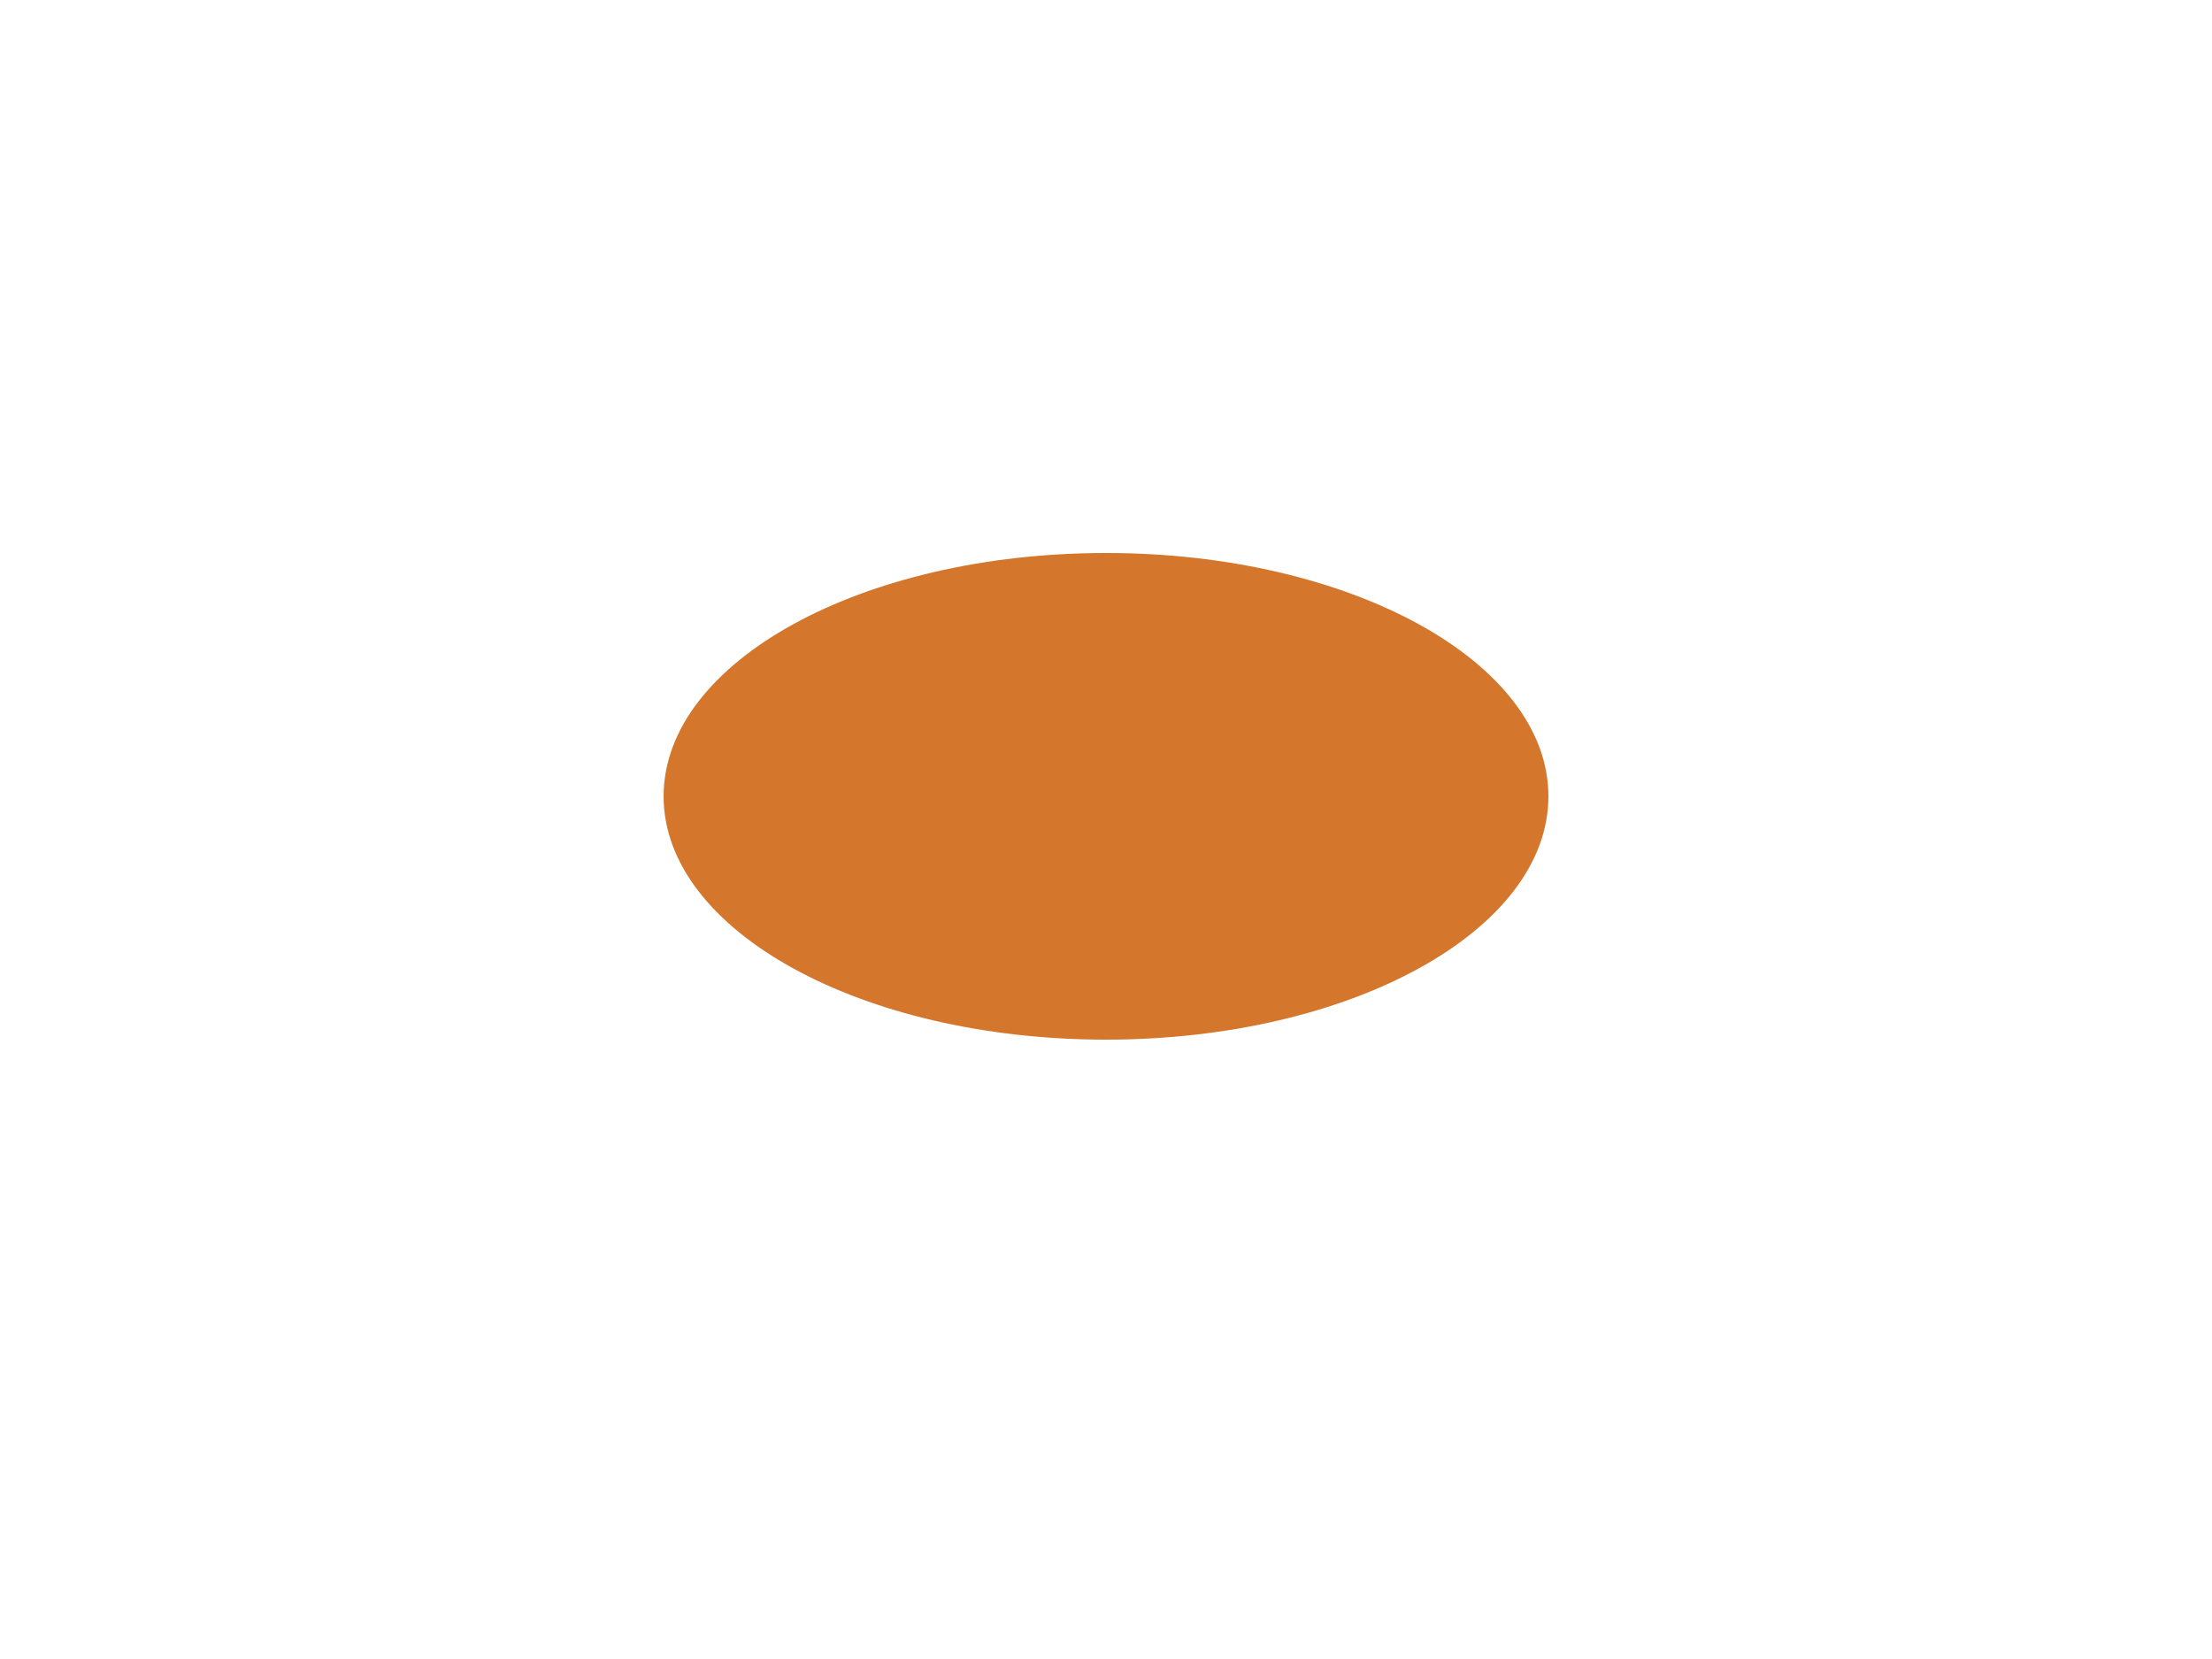
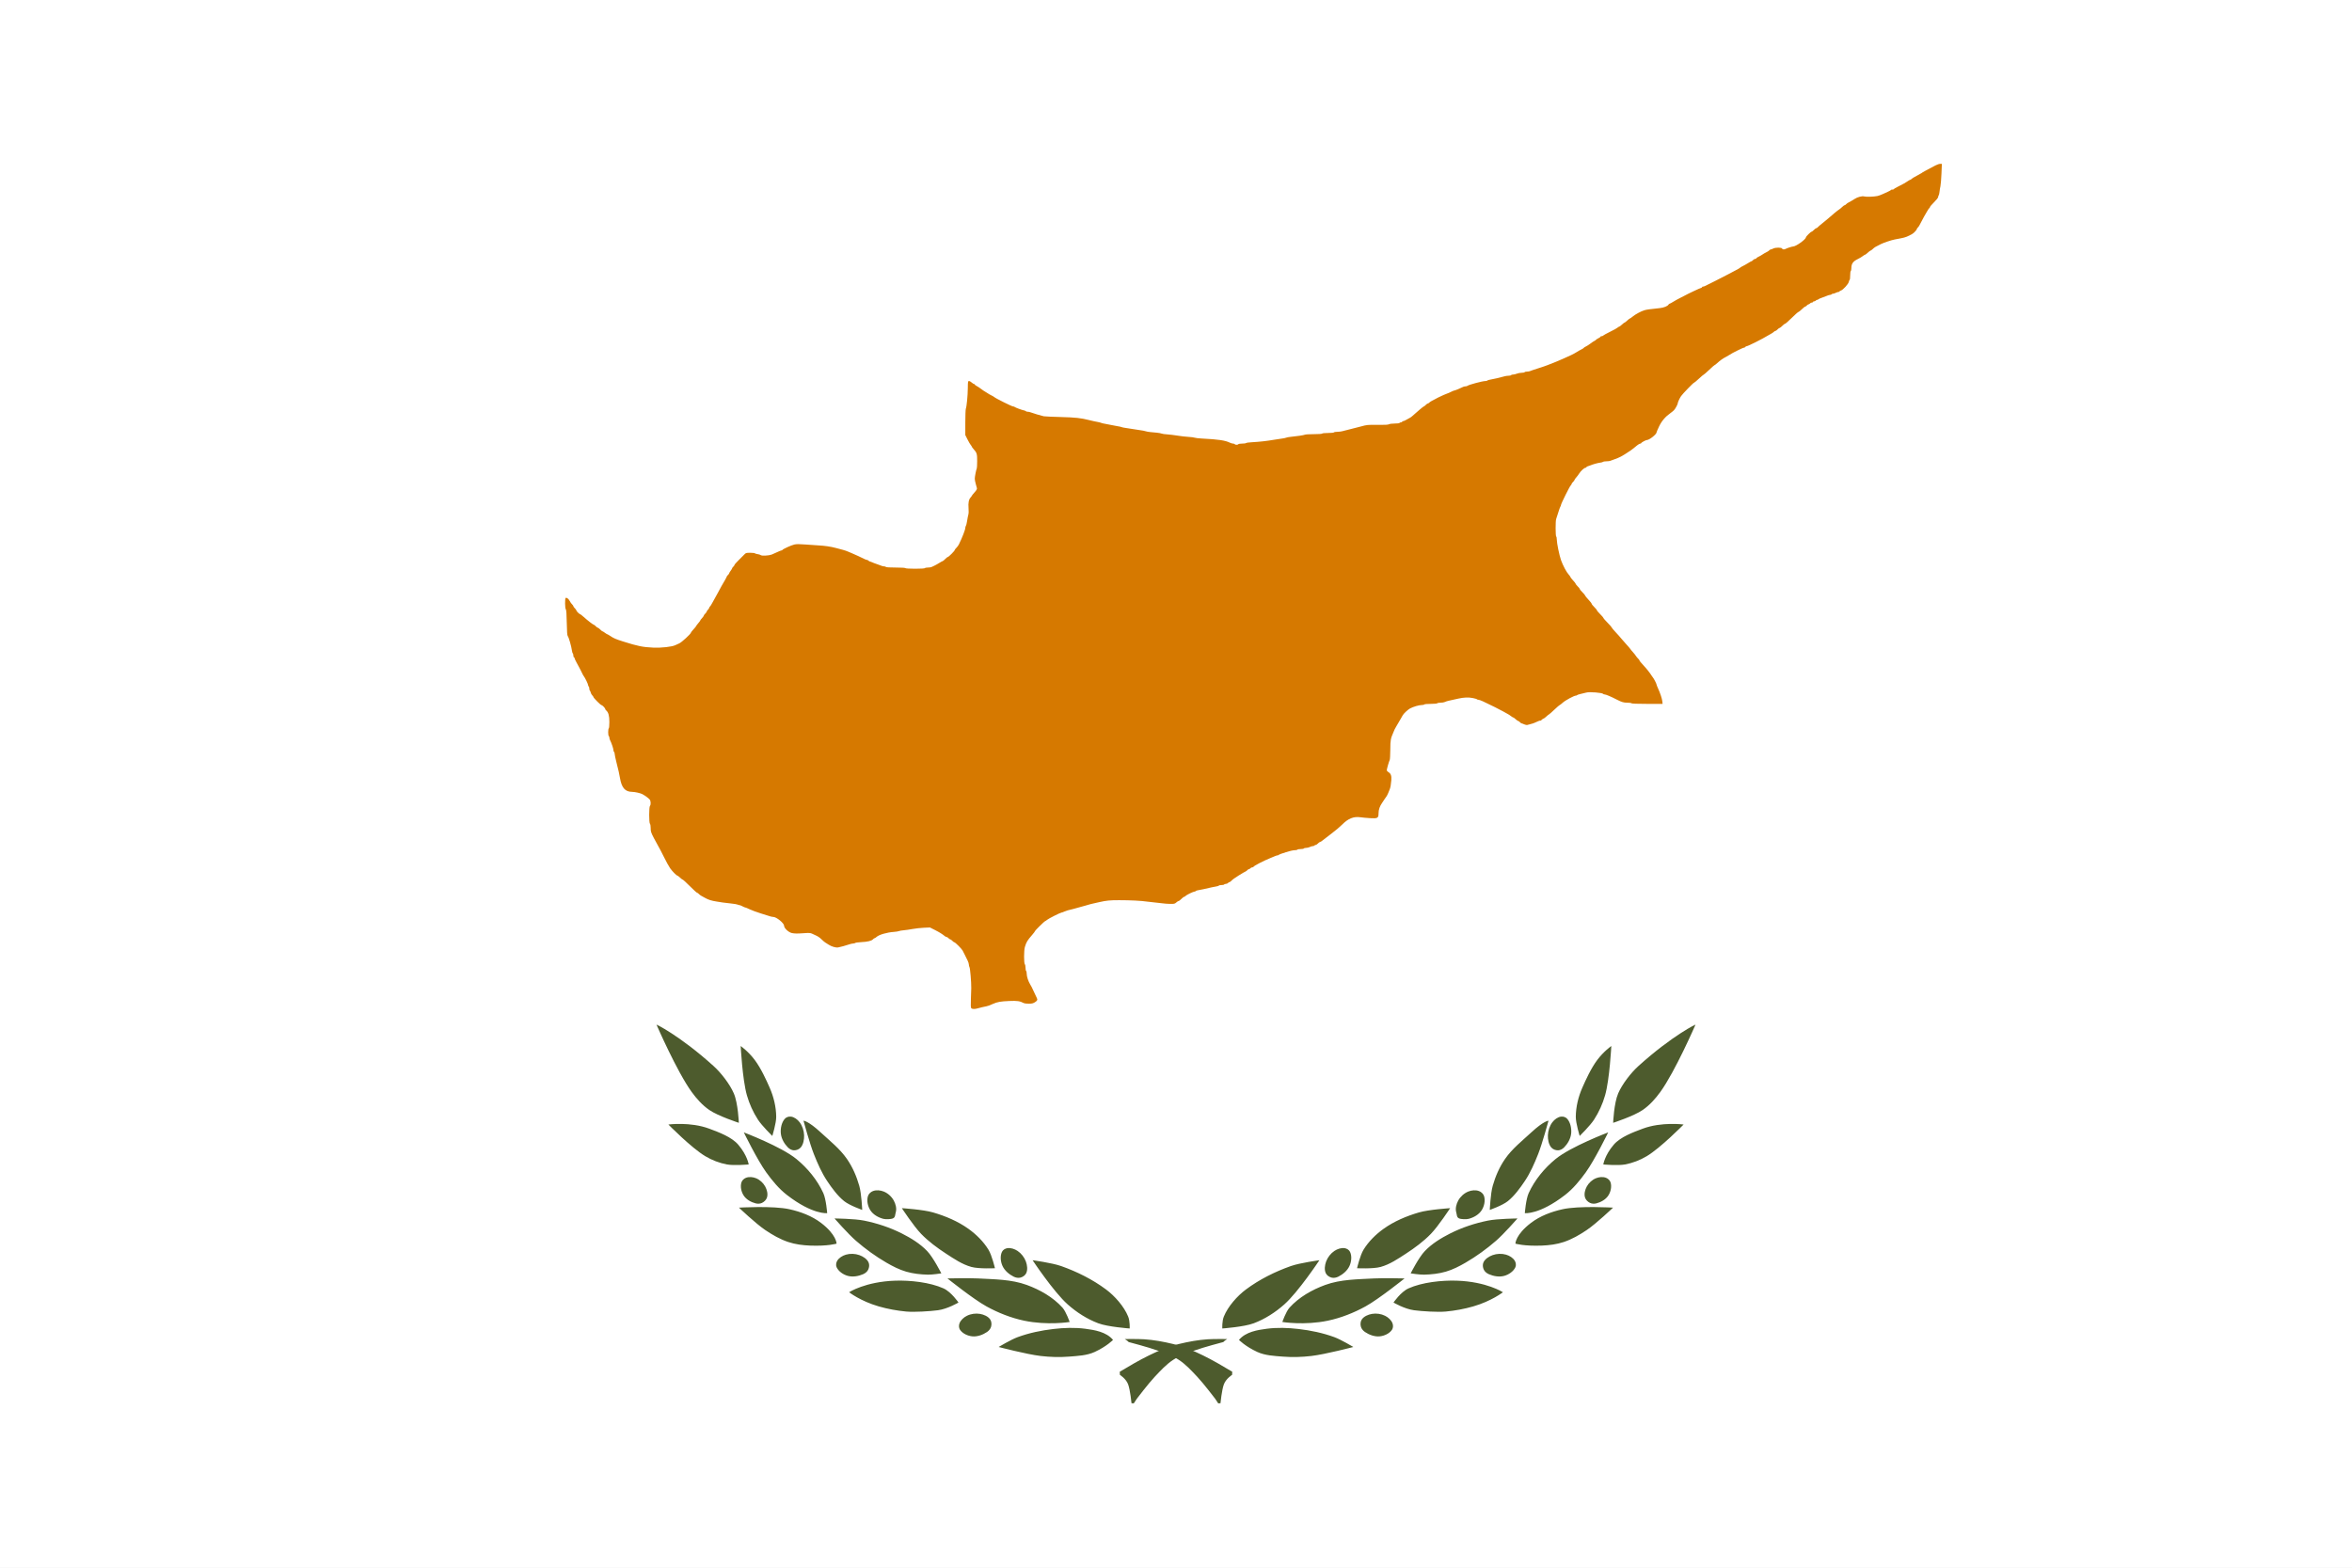
- <svg xmlns="http://www.w3.org/2000/svg" viewBox="0 0 20 15" width="20" height="15" aria-hidden="true">
-   <rect width="20" height="15" fill="#fff" />
-   <ellipse cx="10" cy="7.2" rx="4" ry="2.2" fill="#d4762c" />
+ <svg xmlns="http://www.w3.org/2000/svg" xmlns:xlink="http://www.w3.org/1999/xlink" width="1200" height="800">
+   <path fill="#fff" d="M0 0h1200v800H0z" />
+   <path fill="#d67900" d="M495.54 514.47c-.253-.304-.307-1.581-.187-4.441.092-2.208.176-4.828.187-5.822.034-3.048-.552-9.998-.898-10.644-.18-.336-.326-.945-.326-1.355 0-.41-.258-1.265-.574-1.902-.315-.637-.936-1.903-1.38-2.814a74.422 74.422 0 0 0-1.223-2.41c-.536-.973-3.777-4.216-4.214-4.216-.184 0-.653-.339-1.042-.753-.39-.414-.866-.753-1.06-.753-.194 0-.598-.271-.898-.602-.3-.332-.726-.603-.947-.603-.22 0-.64-.198-.932-.441-1.257-1.046-2.798-2.002-5.11-3.17l-2.473-1.247-3.1.135c-1.704.075-4.319.364-5.81.644-1.49.28-3.523.572-4.517.65-.994.078-2.078.266-2.41.418-.331.153-1.483.337-2.56.41-3.556.243-7.647 1.439-8.88 2.596-.355.334-.785.608-.956.608-.17 0-.548.263-.84.584-.715.791-2.784 1.283-6.039 1.437-1.49.07-2.84.254-2.997.409-.157.154-.631.282-1.054.285-.422.002-1.372.214-2.111.472-1.614.562-4.349 1.313-5.557 1.528-1.167.206-3.368-.424-4.814-1.38a50.452 50.452 0 0 0-1.76-1.118c-.323-.19-1.104-.848-1.735-1.464-1.15-1.122-1.907-1.64-3.309-2.266a98.394 98.394 0 0 1-1.727-.798c-.775-.368-1.559-.422-3.769-.26-3.74.272-4.966.265-6.455-.036-1.707-.346-4.016-2.485-4.016-3.72 0-1.326-3.894-4.516-5.513-4.516-.34 0-1.034-.13-1.543-.289l-4.868-1.522c-2.17-.679-4.744-1.632-5.723-2.12-.978-.487-1.944-.886-2.146-.886-.202-.001-.85-.273-1.44-.604-.59-.331-1.273-.602-1.519-.602-.245 0-.682-.125-.97-.278-.287-.153-1.878-.414-3.534-.58-1.657-.167-3.486-.384-4.066-.481-.58-.098-2.003-.324-3.162-.501-2.531-.389-4.189-.909-5.759-1.807a61.925 61.925 0 0 0-1.948-1.068c-.429-.22-1.026-.673-1.327-1.005-.3-.333-.697-.605-.882-.605-.184 0-1.82-1.49-3.637-3.313-1.817-1.822-3.44-3.314-3.61-3.315-.168-.002-.805-.476-1.415-1.055-.61-.578-1.226-1.051-1.368-1.051-.443 0-2.598-2.184-3.715-3.765-.586-.828-2.002-3.403-3.147-5.722-1.146-2.32-2.42-4.759-2.83-5.421-.412-.663-1.468-2.6-2.346-4.306-1.428-2.772-1.597-3.3-1.597-4.984 0-1.105-.156-2.04-.377-2.26-.522-.523-.514-8.612.008-9.134.513-.513.46-2.392-.087-3.174-.432-.616-2.37-2.052-3.813-2.824-.97-.52-3.83-1.154-5.257-1.166-3.528-.03-5.303-2.077-6.15-7.089-.37-2.19-.728-3.777-1.763-7.83-.507-1.988-.925-3.98-.928-4.425-.003-.446-.14-.894-.306-.997-.166-.102-.302-.444-.302-.76 0-.852-1-3.83-1.842-5.485a2.918 2.918 0 0 1-.266-1.111c0-.324-.135-.673-.301-.775-.166-.103-.301-.984-.301-1.958s.135-1.855.301-1.958c.17-.104.301-1.54.301-3.274 0-3.184-.488-4.942-1.638-5.897-.259-.214-.47-.535-.47-.713 0-.43-1.53-2.012-1.947-2.012-.423 0-4.077-3.677-4.077-4.103 0-.177-.263-.56-.585-.851-.322-.291-.671-.92-.776-1.399-.105-.477-.316-.946-.469-1.04-.153-.095-.278-.563-.278-1.04 0-.477-.135-.952-.301-1.054-.166-.102-.303-.415-.305-.696-.004-.543-1.571-3.79-2.203-4.563-.209-.255-.558-.87-.778-1.367a19.17 19.17 0 0 0-.656-1.355 41.458 41.458 0 0 1-.783-1.506c-.288-.58-.97-1.847-1.514-2.815s-.99-1.951-.99-2.184c0-.232-.135-.422-.3-.422-.166 0-.302-.399-.302-.886s-.12-.96-.269-1.052c-.148-.092-.34-.676-.427-1.298-.35-2.5-1.619-6.922-2.183-7.607-.261-.317-.405-2.357-.483-6.841-.079-4.538-.218-6.497-.482-6.762-.45-.45-.518-5.546-.077-5.819.513-.317 1.49.428 2.081 1.588.315.615.857 1.377 1.206 1.693.349.315.634.732.634.926 0 .194.34.671.753 1.06.414.389.753.862.753 1.05 0 .391 1.558 1.962 1.945 1.962.14 0 .969.644 1.84 1.43 2.013 1.818 4.834 3.99 5.18 3.99.147 0 .585.34.974.754.39.414.862.753 1.05.753.189 0 .733.406 1.209.903.476.497.985.904 1.13.904.146 0 .71.339 1.253.753.543.414 1.09.753 1.216.753.126 0 .816.396 1.533.88 1.78 1.2 2.764 1.624 6.614 2.845 7.402 2.348 10.04 2.882 15.36 3.11 4.123.178 9.47-.418 11.206-1.247a89.22 89.22 0 0 1 2.046-.933c1.198-.528 5.865-4.813 5.881-5.401.005-.17.615-.96 1.355-1.758.741-.797 1.347-1.544 1.347-1.66 0-.115.472-.75 1.048-1.411.577-.661 1.051-1.31 1.055-1.444.003-.133.411-.675.908-1.205.496-.529.902-1.108.903-1.286 0-.178.34-.642.754-1.031.414-.39.753-.866.753-1.06 0-.194.271-.598.603-.898.331-.3.602-.71.602-.913 0-.203.19-.526.423-.72.232-.192.782-1.056 1.222-1.919.44-.862 1.058-1.975 1.376-2.472.317-.497 1.06-1.852 1.651-3.011.592-1.16 1.324-2.515 1.628-3.012 1.214-1.984 2.735-4.739 2.735-4.952 0-.124.271-.47.603-.77.331-.3.602-.681.602-.847 0-.166.339-.746.753-1.288.414-.543.753-1.111.753-1.262 0-.151.271-.52.602-.82.332-.3.603-.7.603-.89 0-.19.962-1.287 2.14-2.438 1.176-1.151 2.486-2.466 2.91-2.921.702-.754.964-.829 2.92-.829 1.182 0 2.278.123 2.435.274.158.15.797.338 1.421.419.624.08 1.33.308 1.567.505.544.451 4.11.268 5.58-.286.58-.219 1.853-.784 2.829-1.257.976-.473 1.947-.86 2.158-.86.212 0 .43-.11.485-.244.18-.44 4.582-2.437 6.124-2.778 1.094-.242 2.617-.243 5.572-.006 2.236.18 5.15.383 6.475.45 3.428.174 6.575.636 9.186 1.35 1.242.339 2.869.772 3.614.963.745.19 1.965.617 2.71.947.746.33 1.627.705 1.958.835.975.38 5.352 2.4 6.22 2.87.44.238.99.433 1.22.433.232 0 .59.169.797.376.208.207.472.388.588.402.244.03 1.04.331 2.319.876a26.81 26.81 0 0 0 2.108.757c.663.205 1.44.492 1.728.637.287.146.855.264 1.262.264.407 0 .823.136.925.302.112.18 2.106.3 4.97.3s4.858.122 4.97.302c.11.18 2.105.301 4.969.301 2.864 0 4.858-.12 4.969-.301.102-.166.79-.301 1.528-.301s1.577-.12 1.864-.266c.288-.147.93-.447 1.427-.669.497-.221 1.618-.847 2.49-1.39.873-.544 1.694-.988 1.824-.988.13 0 .696-.474 1.258-1.054.562-.58 1.169-1.054 1.349-1.054.415 0 3.47-3.075 3.47-3.492 0-.171.372-.668.828-1.105.455-.437 1.047-1.242 1.315-1.789 1.74-3.55 3.278-7.521 3.278-8.466 0-.379.13-.82.29-.979.159-.16.44-1.305.625-2.545.184-1.24.47-2.697.634-3.236.17-.56.211-1.986.095-3.313-.228-2.618.124-4.413 1.061-5.42.334-.358.608-.739.608-.846 0-.106.62-.884 1.379-1.728.973-1.083 1.335-1.715 1.23-2.152a85.314 85.314 0 0 0-.623-2.275c-.26-.911-.475-2.063-.477-2.56-.004-.998.731-4.754 1.023-5.226.101-.164.192-1.835.2-3.714.018-3.72-.16-4.33-1.792-6.124-.517-.568-.94-1.147-.94-1.286 0-.138-.238-.515-.528-.837-.29-.321-1.037-1.6-1.66-2.842l-1.134-2.258.004-6.386c.003-3.512.127-6.697.276-7.078.435-1.106.967-6.711 1.003-10.555.03-3.247.079-3.539.597-3.539.31 0 .93.339 1.376.753.447.414.983.753 1.192.753.209 0 .38.12.38.267 0 .147.44.49.978.763.539.274 1.589.967 2.334 1.54.746.575 1.559 1.132 1.807 1.24.249.107.859.487 1.356.845a14.8 14.8 0 0 0 2.019 1.167c.613.285 1.29.685 1.506.89.645.615 8.92 4.733 9.51 4.733.301 0 .677.119.834.264.369.34 3.65 1.561 4.732 1.76.458.084.906.273.997.42.09.146.489.266.885.266a4.63 4.63 0 0 1 1.413.272c1.275.502 5.8 1.85 6.866 2.046.58.107 4.51.282 8.734.389 7.327.186 10.181.494 14.292 1.544 1.45.371 3.58.835 4.833 1.054.497.087 1.174.273 1.506.415.331.142 1.144.332 1.807.423.662.09 2.153.382 3.313.647 1.16.265 2.65.547 3.313.628.662.08 1.475.263 1.807.406.331.143 1.28.342 2.108.441.828.1 2.184.31 3.012.47.828.158 2.658.44 4.066.627 1.408.186 2.83.454 3.162.595.331.141 1.382.33 2.334.42l3.464.328c.952.09 2.002.29 2.334.442.331.153 1.619.338 2.861.412 1.242.074 3.614.36 5.27.637 1.657.277 4.164.564 5.572.638 1.408.074 2.831.259 3.163.41.331.152 1.957.344 3.614.427 8.394.423 12.022.956 14.33 2.108.534.267 1.282.485 1.66.485.38 0 .773.135.876.3.241.391 1.565.391 1.807 0 .102-.165.964-.3 1.915-.3.95 0 1.858-.127 2.015-.281.157-.155 1.574-.348 3.147-.429a96.038 96.038 0 0 0 11.144-1.25c1.574-.271 3.471-.56 4.216-.644.746-.083 1.627-.27 1.958-.415.331-.146 1.28-.328 2.108-.405 3.206-.298 6.95-.862 7.45-1.123.288-.15 2.347-.272 4.575-.272 2.377 0 4.13-.125 4.239-.301.102-.166 1.453-.301 3.012-.301 1.558 0 2.909-.135 3.011-.302.103-.165.88-.3 1.728-.3.849 0 1.959-.13 2.467-.29.51-.158 2.077-.554 3.485-.88a180.89 180.89 0 0 0 5.924-1.516c3.228-.889 3.572-.923 8.583-.854 3.723.05 5.41-.036 5.878-.303.363-.207 1.671-.374 2.919-.374 1.243 0 2.345-.136 2.447-.301.102-.166.45-.302.77-.302.322 0 .585-.135.585-.3 0-.166.237-.312.527-.324.29-.012.934-.281 1.43-.598a14.676 14.676 0 0 1 1.624-.89c.395-.172 1.005-.57 1.355-.884 3.248-2.91 5.905-5.135 6.13-5.135.15 0 .592-.34.981-.753.39-.414.87-.753 1.07-.753.2 0 .524-.195.72-.432.303-.364 1.35-.964 4.535-2.601 1.294-.665 4.512-2.087 4.725-2.088.134-.001.911-.34 1.726-.753.815-.414 1.646-.752 1.846-.752.346 0 3.308-1.222 4.424-1.826.287-.155.836-.282 1.22-.282.383 0 .825-.116.982-.258.614-.552 7.71-2.453 9.158-2.453.484 0 .956-.121 1.048-.27.091-.147.675-.336 1.297-.419 1.222-.162 5.972-1.263 7.478-1.733.508-.159 1.415-.289 2.015-.289.6 0 1.174-.135 1.276-.3.103-.166.568-.302 1.035-.302.467 0 1.336-.203 1.93-.452.595-.248 1.688-.451 2.429-.451.74 0 1.43-.136 1.533-.302.103-.165.655-.3 1.227-.3.572 0 1.276-.122 1.563-.271.288-.149 2.15-.782 4.137-1.408 1.988-.625 4.157-1.366 4.82-1.646a149.24 149.24 0 0 1 4.517-1.794c.331-.124 1.28-.532 2.108-.905a80.286 80.286 0 0 1 2.108-.92c1.905-.766 4.982-2.29 6.024-2.985a20.9 20.9 0 0 1 2.321-1.319c.614-.283 1.207-.66 1.317-.839.11-.178.624-.516 1.142-.751.518-.235 1.552-.899 2.297-1.474.746-.576 1.648-1.174 2.004-1.33.357-.156.735-.424.841-.596.106-.171.661-.534 1.234-.805.573-.272 1.041-.615 1.041-.761 0-.147.264-.267.585-.267.322 0 .67-.139.775-.308.104-.169 1.733-1.064 3.62-1.988 1.887-.925 3.588-1.87 3.78-2.102.192-.232.502-.422.69-.424.186-.001.838-.476 1.448-1.054.61-.578 1.226-1.051 1.368-1.051.142 0 .761-.475 1.376-1.055.615-.58 1.228-1.054 1.364-1.054.135 0 .779-.445 1.43-.99 1.386-1.158 4.288-2.716 6.002-3.222 1.122-.33 2.438-.513 7.83-1.084 2.079-.22 3.987-.997 4.458-1.815.133-.23.367-.418.521-.418.154 0 .995-.45 1.868-1 .873-.55 2.468-1.433 3.544-1.963 1.077-.53 2.161-1.086 2.41-1.235 1.147-.691 8.048-3.934 8.37-3.934.2 0 .364-.135.364-.301 0-.166.205-.301.456-.301.25 0 .69-.12.979-.265.287-.146 2.623-1.306 5.19-2.578 2.568-1.272 5.482-2.768 6.476-3.326.994-.557 2.786-1.504 3.982-2.104 1.196-.6 2.252-1.218 2.347-1.371.094-.153.674-.51 1.289-.794.614-.284 1.83-.965 2.703-1.514.873-.55 1.7-.999 1.836-.999.137 0 .494-.27.794-.602.3-.331.795-.602 1.1-.602.306 0 .556-.13.556-.288 0-.157.508-.518 1.13-.801a14.71 14.71 0 0 0 2.032-1.161 14.91 14.91 0 0 1 1.992-1.15c.598-.278 1.259-.71 1.467-.962.21-.252.551-.457.76-.457.21 0 .769-.203 1.243-.45 1.169-.61 4.285-.61 4.519-.002.197.515 1.073.59 1.845.16.674-.376 3.29-1.214 3.79-1.214 1.44 0 6.52-3.639 6.52-4.67 0-.41 2.477-2.86 2.892-2.86.17 0 .699-.406 1.175-.903.476-.497 1.027-.904 1.224-.904.197 0 .544-.224.772-.498.227-.275 1.362-1.248 2.521-2.162 1.16-.915 2.515-2.037 3.012-2.492 1.584-1.452 4.714-4.022 5.329-4.375.326-.187 1.03-.763 1.562-1.28.533-.516 1.115-.939 1.294-.939.179 0 .491-.2.695-.445.203-.245.728-.633 1.166-.862 1.365-.715 2.271-1.242 3.154-1.835 1.495-1.003 3.842-1.62 4.974-1.308 1.023.282 4.75.163 6.673-.213.58-.113 1.732-.52 2.56-.905.828-.385 2.142-.983 2.918-1.33.777-.346 1.493-.76 1.591-.918.098-.159.364-.218.59-.131.227.087.499.018.605-.154.106-.172 1.034-.734 2.063-1.25 2.886-1.448 4.204-2.183 5.234-2.921.52-.373 1.078-.678 1.24-.678.16 0 .455-.196.653-.435.199-.239 1.333-.934 2.522-1.544 1.188-.61 2.345-1.256 2.57-1.435.56-.45 1.395-.909 7.12-3.923.828-.436 1.9-.793 2.382-.794h.875l-.207 5.044c-.114 2.774-.352 5.654-.528 6.4a26.306 26.306 0 0 0-.47 2.861c-.083.828-.273 1.635-.423 1.792-.15.157-.274.548-.274.867 0 .322-.941 1.507-2.108 2.653-1.16 1.139-2.108 2.273-2.108 2.52 0 .248-.113.45-.25.45-.138 0-.437.373-.665.829-.228.455-.573 1.031-.767 1.28-.301.385-2.285 4.014-3.645 6.67-.224.437-.608.962-.853 1.165-.245.204-.45.523-.455.71-.01.417-1.49 2.026-2.276 2.476-2.402 1.373-3.537 1.819-5.696 2.235a26545.078 26545.078 0 0 1-3.387.652c-1.678.324-5.47 1.592-7.004 2.343-2.782 1.362-3.248 1.645-4.177 2.534-.454.435-.953.792-1.11.794-.156.001-.784.475-1.394 1.054-.61.578-1.243 1.051-1.407 1.051-.164 0-.682.313-1.15.696-.468.383-1.609 1.06-2.535 1.505-2.405 1.155-3.286 2.375-3.286 4.554 0 .738-.135 1.425-.3 1.528-.166.102-.302 1.118-.302 2.258s-.118 2.146-.262 2.235c-.144.09-.346.582-.449 1.094-.22 1.098-2.999 4.138-4.017 4.393-.381.096-.693.295-.693.443 0 .148-.237.27-.527.27-.29.001-.915.205-1.39.452-.474.247-1.11.45-1.413.45-.302 0-.634.135-.736.301-.102.166-.45.301-.774.301-.323 0-1.162.26-1.865.576-.702.317-1.818.74-2.48.942-.664.201-1.42.552-1.682.78-.262.228-.547.343-.635.256-.087-.088-.33.048-.539.3-.21.253-.635.46-.947.46-.31 0-.565.135-.565.3 0 .166-.254.302-.565.302-.311 0-.735.203-.94.451-.207.249-.541.452-.744.452-.203 0-.614.271-.913.602-.3.332-.694.604-.875.605-.182.002-.94.605-1.685 1.342-.746.736-1.516 1.345-1.713 1.353-.197.007-1.73 1.369-3.407 3.025-1.678 1.657-3.218 3.012-3.424 3.012-.205 0-.833.474-1.395 1.054-.562.58-1.175 1.054-1.362 1.054-.187 0-.659.339-1.048.753s-.861.753-1.05.753c-.188 0-.605.244-.926.542-.32.299-.787.635-1.035.747-.249.112-.994.537-1.657.944-3.123 1.919-10.455 5.598-11.155 5.598-.201 0-.534.201-.739.448-.204.247-.478.383-.608.303-.236-.146-6.374 2.894-7.225 3.579-.248.2-1.062.672-1.807 1.049-1.65.834-3.094 1.851-4.578 3.223-.615.57-1.226 1.036-1.357 1.038-.131.001-1.37 1.085-2.75 2.41-1.382 1.323-2.621 2.406-2.756 2.406-.134 0-1.26.949-2.501 2.108-1.242 1.16-2.382 2.109-2.534 2.109-.342 0-5.735 5.586-6.564 6.797-.7 1.025-1.656 3.062-1.656 3.531 0 .597-1.277 2.967-1.974 3.664-.38.38-1.14 1.007-1.692 1.394-2.648 1.858-4.508 4.017-5.844 6.782-.733 1.516-1.333 2.915-1.333 3.107 0 1.01-3.717 3.939-4.997 3.939-.528 0-2.833 1.27-2.833 1.561 0 .135-.22.246-.488.246s-.94.372-1.494.828c-1.837 1.51-2.887 2.329-3.57 2.786-2.636 1.76-3.509 2.305-4.839 3.02a22.694 22.694 0 0 1-3.162 1.34c-.911.293-1.892.65-2.18.796-.287.146-1.175.265-1.972.265-.798 0-1.579.122-1.736.27-.158.15-.829.337-1.491.417-1.305.16-3.678.823-5.12 1.433-.497.21-1.104.422-1.35.47-.245.048-.494.23-.552.405-.058.175-.293.318-.522.318-.605 0-2.414 1.672-3.2 2.958a15.362 15.362 0 0 1-1.517 2.011c-.46.497-.838 1.05-.839 1.228 0 .178-.34.642-.754 1.031-.414.39-.753.87-.753 1.07 0 .2-.207.534-.46.744-.525.435-4.961 9.382-4.961 10.005 0 .225-.116.538-.257.695-.142.157-.63 1.506-1.084 2.997-.454 1.49-.948 3.022-1.098 3.402-.375.954-.35 8.712.03 8.946.165.102.302.822.303 1.599.003 1.76 1.273 7.944 2.138 10.41.92 2.623 2.812 6.197 3.878 7.325.5.53.908 1.106.908 1.281 0 .176.61.962 1.354 1.749.745.786 1.354 1.572 1.355 1.746.001.175.476.778 1.056 1.34.58.561 1.054 1.17 1.054 1.351 0 .182.61.929 1.356 1.66.745.732 1.355 1.472 1.355 1.645 0 .173.745 1.097 1.656 2.053.911.956 1.657 1.91 1.657 2.12 0 .21.61.98 1.355 1.712.746.731 1.355 1.476 1.355 1.654 0 .178.746 1.06 1.657 1.96.911.9 1.658 1.776 1.659 1.947.001.171.946 1.26 2.098 2.42 1.153 1.16 2.102 2.244 2.108 2.41.007.165.908 1.25 2.003 2.409 1.094 1.16 2.347 2.572 2.783 3.14.437.567 1.607 1.902 2.6 2.967.995 1.065 1.935 2.159 2.09 2.43.155.273.753 1.004 1.329 1.626.575.622 1.276 1.504 1.557 1.96.28.455.8 1.085 1.156 1.401.355.316.649.722.653.904.004.18.85 1.23 1.882 2.329 1.708 1.821 3.492 4.063 4.296 5.398.172.285.498.743.725 1.016.52.626 1.823 3.185 1.823 3.58 0 .162.318.986.707 1.83 1.133 2.463 2.091 5.35 2.234 6.732l.132 1.28h-7.843c-4.904 0-7.913-.113-8.03-.302-.102-.165-1.054-.3-2.116-.3-1.86 0-2.866-.293-5.263-1.528-3.028-1.562-5.676-2.69-6.315-2.69-.317 0-.651-.12-.743-.269-.381-.617-6.993-1.142-8.597-.681-.583.167-1.845.472-2.806.679-.96.206-1.815.487-1.9.624-.085.138-.368.25-.63.25-.907 0-5.369 2.406-6.693 3.61-.732.665-1.437 1.209-1.566 1.209-.13 0-1.34 1.05-2.69 2.334-1.349 1.284-2.607 2.39-2.797 2.459-.189.068-.82.575-1.4 1.126-.582.552-1.206 1.004-1.388 1.005-.181.002-.572.27-.868.598-.296.328-.65.527-.784.444-.135-.084-.964.196-1.842.622-1.422.689-2.257.966-4.683 1.557-.372.09-1.138-.054-1.702-.322-.564-.268-1.153-.487-1.31-.487-.156 0-.53-.27-.83-.602-.299-.331-.693-.603-.874-.604-.181 0-.763-.407-1.292-.903-.53-.496-1.095-.902-1.257-.902-.162 0-.678-.314-1.146-.697a12.076 12.076 0 0 0-1.905-1.218 26.18 26.18 0 0 1-1.958-1.094c-.902-.572-7.18-3.703-10.473-5.224-.956-.441-1.998-.803-2.316-.803-.318 0-.647-.112-.733-.25-.085-.138-1.088-.426-2.23-.642-2.101-.396-4.408-.306-7.062.277-.787.173-2.007.442-2.71.599l-2.485.55c-.663.145-1.501.424-1.863.618-.362.195-1.336.354-2.166.354-.83 0-1.591.136-1.694.301-.105.17-1.553.302-3.313.302-1.76 0-3.208.131-3.313.3-.102.166-.745.302-1.428.302-1.271 0-4.184.86-5.8 1.713-1.123.593-3.425 2.75-3.796 3.558-.152.33-.616 1.144-1.031 1.807-.415.662-.89 1.475-1.054 1.807-.165.331-.64 1.144-1.056 1.807-.415.662-.835 1.408-.932 1.656-.097.249-.354.859-.572 1.355-1.518 3.475-1.622 4.036-1.664 8.978-.023 2.654-.152 5.04-.288 5.303-.383.739-1.503 4.646-1.503 5.243 0 .293.383.753.853 1.022 1.22.7 1.634 1.858 1.458 4.077-.173 2.172-.442 3.734-.79 4.592-.135.33-.49 1.212-.789 1.957-.3.746-.744 1.594-.988 1.885a9.119 9.119 0 0 0-.772 1.103c-.18.315-.774 1.211-1.32 1.99-1.277 1.824-1.859 3.522-1.864 5.441-.007 2.395-.468 2.655-4.289 2.425-1.702-.103-3.948-.31-4.992-.461-3.394-.49-6.215.637-9.223 3.68-1.173 1.187-3.603 3.243-5.4 4.568-1.798 1.325-3.78 2.85-4.404 3.388-.624.538-1.306.979-1.515.979-.21 0-.695.339-1.079.753s-.9.753-1.146.753c-.247 0-.532.135-.635.3-.102.167-.483.303-.846.304-.362.001-1.048.204-1.522.452-.475.247-1.314.45-1.865.45-.55 0-1.085.135-1.188.3-.102.166-.847.302-1.656.302-.809 0-1.554.136-1.657.301-.102.166-.81.301-1.572.301-1.338 0-7.342 1.828-8.14 2.478-.208.169-.377.23-.377.136s-.644.102-1.43.435c-.787.332-1.702.714-2.034.848-3.74 1.513-8.64 4.046-8.834 4.568-.055.148-.344.27-.64.27-.298 0-.71.203-.916.451-.206.249-.545.452-.753.452-.208 0-.559.217-.78.483-.22.266-.677.606-1.015.757-.567.252-1.095.56-3.427 1.998-1.941 1.196-3.244 2.142-3.785 2.746-.315.353-.74.642-.942.642-.202 0-.537.203-.743.452-.206.248-.689.451-1.073.451s-.782.136-.885.302c-.102.165-.712.3-1.355.3s-1.244.122-1.335.27c-.092.148-.676.34-1.298.426-.622.087-1.741.304-2.487.484-2.895.697-5.62 1.28-6.703 1.434-.622.089-1.206.282-1.298.43-.091.148-.352.27-.58.27-.639 0-4.237 1.736-4.664 2.25-.21.254-.542.46-.737.46-.196 0-.816.475-1.378 1.054-.562.58-1.191 1.055-1.399 1.055-.207 0-.742.338-1.19.752-.724.673-1.058.75-3.102.728-1.26-.014-3.103-.15-4.097-.304a58.304 58.304 0 0 0-3.765-.423 62.621 62.621 0 0 1-3.915-.441c-2.917-.442-8.546-.728-14.306-.727-4.726.001-6.421.168-10.09.992-4.274.96-5.01 1.135-5.42 1.29-.249.093-1.062.33-1.808.527-.745.196-1.761.474-2.258.618a229.39 229.39 0 0 1-3.765 1.046c-2.459.557-3.659.905-4.518 1.307-.58.272-1.257.513-1.506.535-.672.061-6.682 3.09-7.378 3.72-.332.298-.769.594-.972.656-.481.149-5.203 4.802-5.203 5.128 0 .138-.643.99-1.43 1.895-2.494 2.868-2.955 3.632-3.73 6.192-.518 1.708-.527 8.288-.012 8.803.195.194.354.996.354 1.78 0 .786.135 1.513.3 1.615.166.102.302.756.302 1.453 0 1.39.818 3.892 1.767 5.407.597.951.81 1.38 2.357 4.735.42.911.884 1.892 1.03 2.18.483.946.282 1.417-.932 2.184-.964.608-1.583.756-3.166.756-1.082 0-2.203-.123-2.49-.274-2.071-1.087-3.391-1.28-7.524-1.099-4.386.192-6.014.48-8.21 1.452-2.037.902-2.477 1.063-3.463 1.27l-2.108.444c-.662.14-1.678.403-2.257.586-1.449.457-2.87.416-3.295-.096Z" />
+   <path id="a" fill="#4d5b2d" d="M334.94 522.862s2.59 5.975 6.13 13.258c3.538 7.283 8.025 15.873 11.817 21.104 2.514 3.467 5.449 6.761 8.974 9.193 4.519 3.116 15.102 6.566 15.102 6.566s-.396-10.007-2.57-15.033c-2.036-4.707-6.494-10.48-10.3-13.92-8.816-7.966-16.313-13.383-21.605-16.808-5.292-3.425-7.548-4.36-7.548-4.36zm42.96 10.928s.217 4.247.72 9.51c.503 5.261 1.293 11.538 2.44 15.597a46.335 46.335 0 0 0 5.653 12.471c2.004 3.1 7.317 8.314 7.317 8.314s2.029-6.474 1.995-9.81c-.052-5.056-1.29-10.171-3.326-14.8-1.739-3.954-4.44-9.94-7.706-14.272-3.265-4.333-7.092-7.01-7.092-7.01zm-36.88 40.055s11.738 11.963 18.863 16.195c3.388 2.012 7.176 3.482 11.052 4.192 3.623.664 11.05 0 11.05 0s-.659-4.631-5.334-10.098c-3.379-3.95-9.99-6.384-14.862-8.194-9.608-3.568-20.769-2.095-20.769-2.095zm38.474 4.019s6.862 14.053 11.42 20.358c3.067 4.241 6.453 8.386 10.594 11.586 13.195 10.198 20.523 9.269 20.523 9.269s-.533-7.095-1.986-10.262c-3.078-6.712-8.02-12.706-13.737-17.379-7.757-6.34-26.814-13.572-26.814-13.572zm-2.482 38.399s8.538 8.14 13.406 11.42c3.663 2.469 7.561 4.728 11.752 6.124 3.554 1.184 7.346 1.67 11.09 1.821 9.165.369 13.571-.993 13.571-.993s-.01-4.549-7.944-10.593c-4.64-3.534-10.365-5.677-16.055-6.951-8.403-1.882-25.82-.828-25.82-.828zm32.937-44.357s3.143 11.63 5.296 17.048c1.887 4.746 3.945 9.493 6.786 13.737 2.371 3.54 5.33 7.598 8.66 10.256 2.798 2.234 9.216 4.475 9.216 4.475s-.372-8.29-1.49-12.248c-1.368-4.847-3.428-9.593-6.29-13.738-3.613-5.233-8.738-9.254-13.406-13.572-6.46-5.976-8.772-5.958-8.772-5.958zm15.821 49.884s6.966 7.935 10.944 11.382c4.82 4.176 10.023 7.962 15.54 11.162 3.19 1.85 6.525 3.568 10.068 4.596 3.607 1.046 7.407 1.457 11.162 1.532 2.272.046 6.785-.656 6.785-.656s-4.113-8.139-7.223-11.382c-3.628-3.783-8.235-6.609-12.913-8.973-6.054-3.06-12.613-5.216-19.26-6.566-4.947-1.005-15.102-1.095-15.102-1.095zm34.363-5.252s6.033 9.21 9.849 13.132c3.767 3.87 8.168 7.12 12.694 10.068 4.075 2.653 8.226 5.492 12.914 6.785 3.874 1.068 12.037.656 12.037.656s-1.546-6.579-3.283-9.411c-2.59-4.223-6.255-7.846-10.286-10.725-5.366-3.831-11.62-6.463-17.948-8.317-5.158-1.511-15.977-2.188-15.977-2.188zm-26.923 42.898s5.803 4.534 15.104 7.222c4.6 1.33 9.242 2.17 14.008 2.627 4.072.39 12.139-.128 16.196-.657 4.942-.643 10.506-3.94 10.506-3.94s-3.69-5.438-7.66-7.222c-6.937-3.117-17.02-4.185-24.62-3.933-15.252.506-23.534 5.903-23.534 5.903zm50.18-7.044s13.12 10.531 19.901 14.262c6.009 3.306 12.526 5.888 19.238 7.297 11.906 2.5 23.217.663 23.217.663s-1.827-5.277-3.648-7.297c-4.827-5.352-11.471-9.14-18.243-11.609-7.859-2.865-16.523-2.86-24.876-3.316-4.748-.26-15.589 0-15.589 0zm43.45-9.288s10.733 16.18 17.911 22.555c4.566 4.055 9.876 7.464 15.59 9.619 4.931 1.86 16.026 2.653 16.026 2.653s.218-3.636-.78-6.095c-2.089-5.143-6.814-10.49-11.266-13.806-6.901-5.14-14.778-9.06-22.886-11.94-4.68-1.662-14.594-2.986-14.594-2.986zm-17.332 44.266s14.169 3.738 21.422 4.59c4.814.565 9.705.712 14.536.328 4.431-.353 9.081-.54 13.116-2.405 6.064-2.803 9.29-6.12 9.29-6.12-3.457-4.152-9.549-5.074-14.1-5.684-5.38-.711-10.892-.515-16.284.11-6.199.717-12.392 2.01-18.253 4.153-3.428 1.252-9.727 5.027-9.727 5.027zm64.343-4.047c1.037.603 1.631 1.096 2 1.532 0 0 10.012 2.602 14.864 4.372 3.663 1.336 7.446 2.57 10.711 4.7 3.563 2.325 6.481 5.539 9.4 8.634 3.321 3.524 9.18 11.258 9.18 11.258l1.533 2.324 1.156-.061s.654-6.738 1.73-9.64c1.071-2.89 4.202-4.848 4.202-4.848l.063-1.59c-9.546-5.77-20.027-11.678-30.215-14.165-4.844-1.17-9.782-2.087-14.755-2.404-3.201-.205-9.869-.112-9.869-.112zm-195.562-79.962c-.692 2.178-.09 4.846 1.164 6.756 1.325 2.016 3.722 3.354 6.057 3.96 1.055.274 2.28.241 3.261-.233 1.139-.55 2.203-1.584 2.563-2.795.537-1.812-.024-3.935-.932-5.591-1.005-1.832-2.726-3.4-4.659-4.193-1.582-.649-3.53-.852-5.125-.233-1.024.397-1.997 1.283-2.33 2.33zm22.082-32.391c-1.594 1.854-2.253 4.87-1.987 7.455.28 2.729 1.823 5.323 3.639 7.142.82.822 1.93 1.42 3.02 1.445 1.264.03 2.679-.47 3.543-1.514 1.293-1.56 1.743-4.004 1.674-6.153-.077-2.377-.912-4.856-2.285-6.657-1.124-1.474-2.774-2.685-4.477-2.88-1.093-.125-2.36.272-3.127 1.163zm26.467 75.689c.949 2.113 3.32 3.77 5.707 4.426 2.52.693 5.46.177 7.834-.86 1.073-.468 2.074-1.28 2.56-2.274.566-1.153.731-2.629.182-3.788-.82-1.733-2.777-3-4.697-3.684-2.122-.758-4.66-.853-6.83-.218-1.776.52-3.545 1.618-4.443 3.116-.577.962-.77 2.267-.313 3.282zm62.958 31.921c1.284 1.916 3.871 3.136 6.301 3.368 2.565.246 5.332-.773 7.46-2.206.963-.648 1.795-1.622 2.098-2.685.352-1.234.26-2.716-.473-3.763-1.093-1.564-3.21-2.47-5.192-2.812-2.191-.378-4.671-.03-6.67.972-1.636.82-3.166 2.208-3.782 3.84-.395 1.048-.359 2.366.258 3.286zm-46.956-68.232c-.75 2.365-.097 5.261 1.265 7.335 1.439 2.189 4.042 3.642 6.578 4.3 1.145.297 3.874.261 4.94-.254 1.235-.597.994-1.719 1.384-3.035.584-1.966-.025-4.27-1.012-6.07-1.09-1.988-2.96-3.691-5.06-4.552-1.717-.704-3.833-.924-5.565-.253-1.112.431-2.169 1.393-2.53 2.53zm68.373 28.471c-1.008 2.085-.753 4.967.278 7.217 1.089 2.376 3.374 4.296 5.694 5.45 1.049.52 2.314.764 3.389.498 1.246-.308 2.483-1.13 3.018-2.296.8-1.743.513-4.055-.196-5.966-.785-2.113-2.342-4.117-4.224-5.371-1.54-1.027-3.518-1.677-5.243-1.402-1.108.177-2.231.868-2.716 1.87z" />
+   <use xlink:href="#a" transform="matrix(-1 0 0 1 1200 0)" />
</svg>
